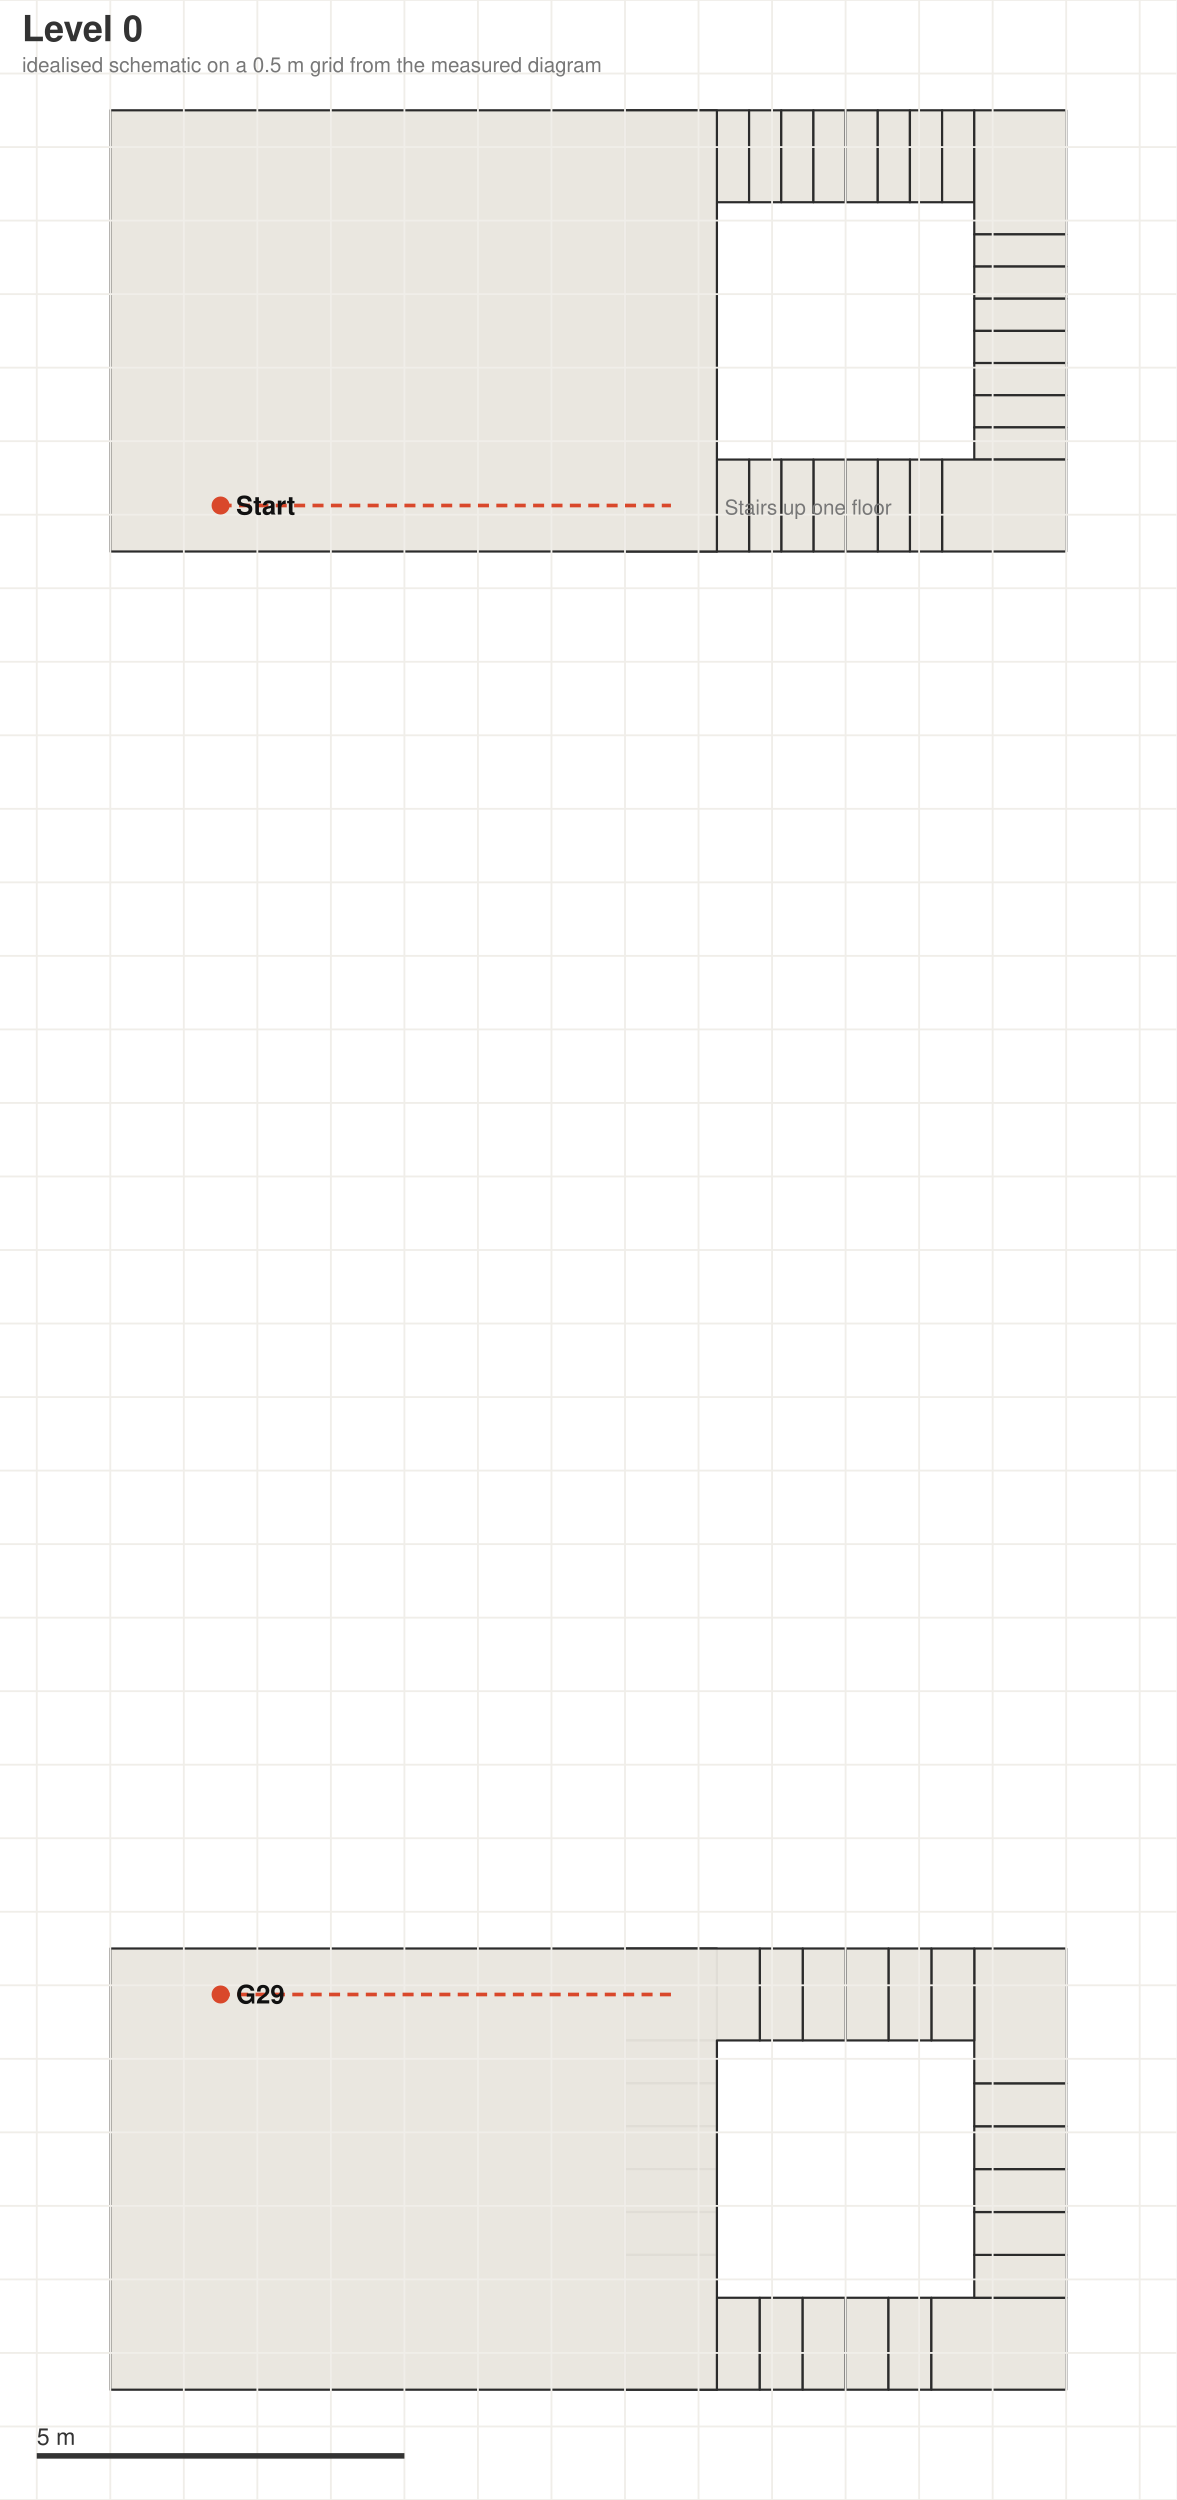
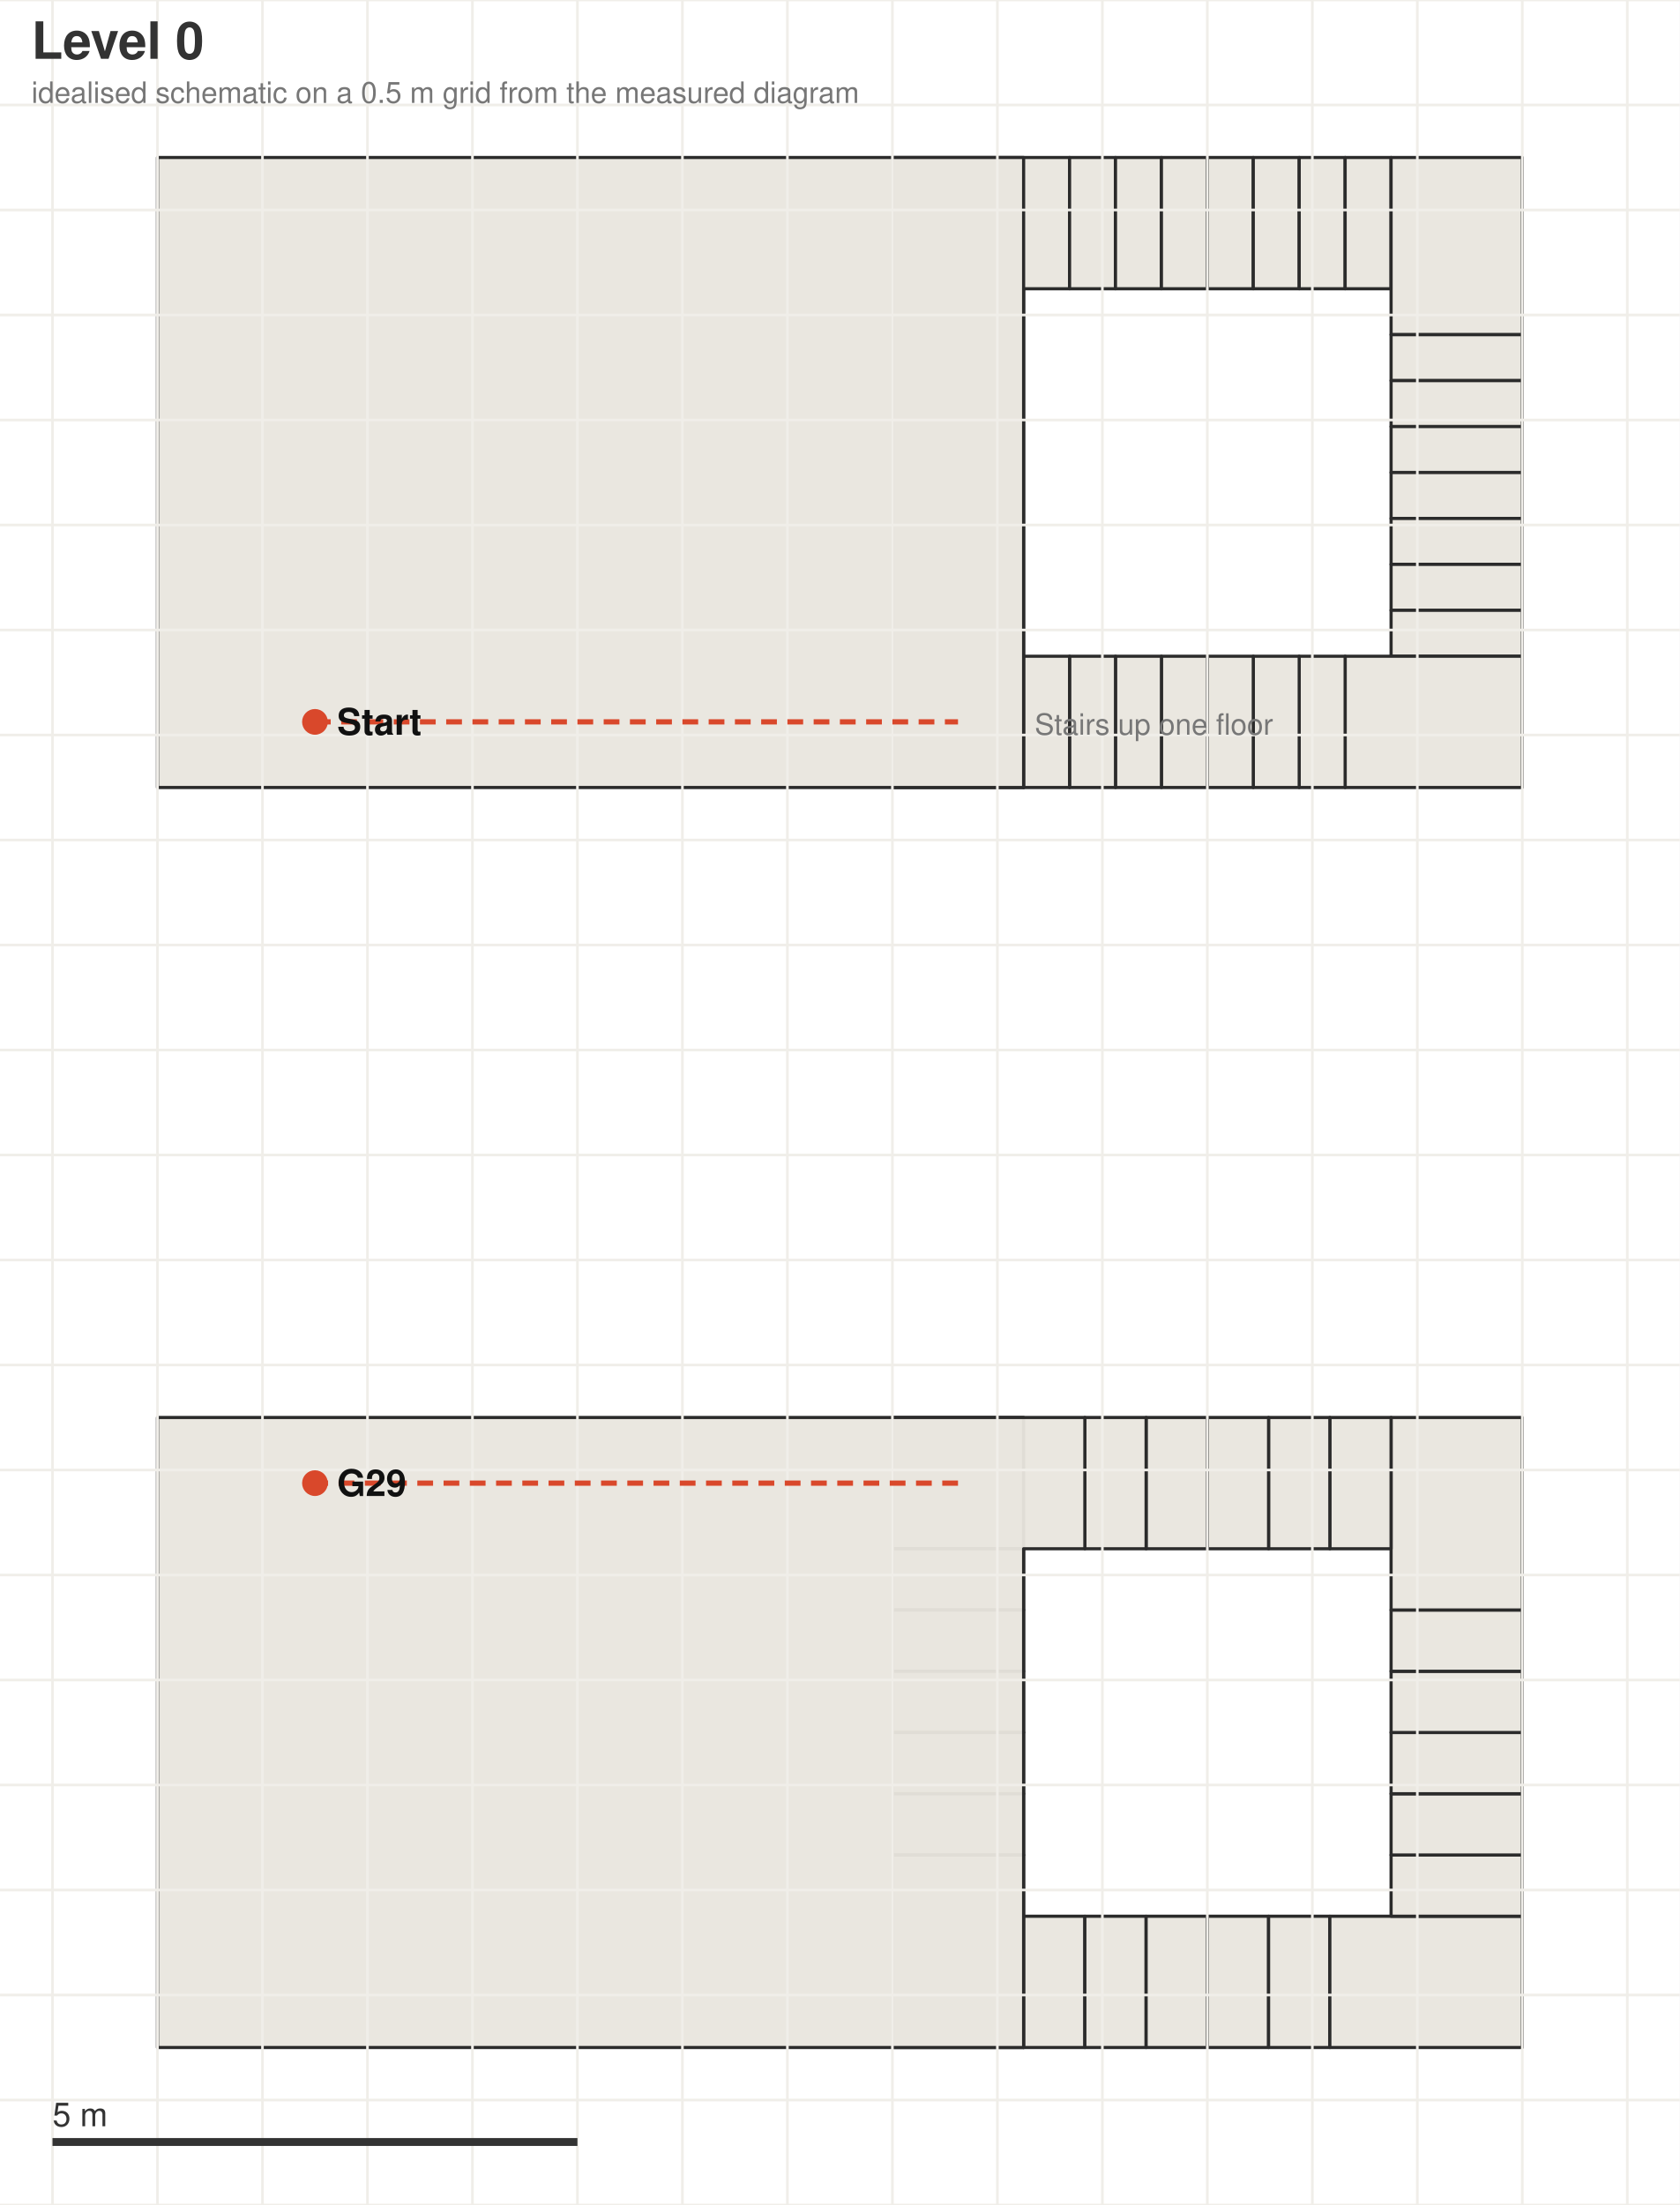
- <svg xmlns="http://www.w3.org/2000/svg" width="640" height="1360" viewBox="0 0 640.0 1360.0" font-family="Helvetica, Arial, sans-serif">
+ <svg xmlns="http://www.w3.org/2000/svg" width="640" height="840" viewBox="0 0 640.0 840.0" font-family="Helvetica, Arial, sans-serif">
  <rect width="100%" height="100%" fill="white" />
-   <path d="M 340,1110 L 390,1110 L 390,1060 L 340,1060 Z M 340,300 L 390,300 L 390,110 L 407.5,110 L 407.5,60 L 340,60 Z" fill="#e9e6df" fill-rule="evenodd" stroke="#2b2b2b" stroke-width="1.2" stroke-linejoin="round" fill-opacity="0.95" />
-   <path d="M 340,1133.33 L 390,1133.33 L 390,1110 L 340,1110 Z M 407.5,110 L 425,110 L 425,60 L 407.5,60 Z" fill="#e9e6df" fill-rule="evenodd" stroke="#2b2b2b" stroke-width="1.2" stroke-linejoin="round" fill-opacity="0.95" />
-   <path d="M 340,1156.67 L 390,1156.67 L 390,1133.33 L 340,1133.33 Z M 425,110 L 442.5,110 L 442.5,60 L 425,60 Z" fill="#e9e6df" fill-rule="evenodd" stroke="#2b2b2b" stroke-width="1.2" stroke-linejoin="round" fill-opacity="0.95" />
-   <path d="M 340,1180 L 390,1180 L 390,1156.67 L 340,1156.67 Z M 442.5,110 L 460,110 L 460,60 L 442.5,60 Z" fill="#e9e6df" fill-rule="evenodd" stroke="#2b2b2b" stroke-width="1.2" stroke-linejoin="round" fill-opacity="0.95" />
-   <path d="M 340,1203.33 L 390,1203.33 L 390,1180 L 340,1180 Z M 460,110 L 477.5,110 L 477.5,60 L 460,60 Z" fill="#e9e6df" fill-rule="evenodd" stroke="#2b2b2b" stroke-width="1.2" stroke-linejoin="round" fill-opacity="0.95" />
-   <path d="M 340,1226.67 L 390,1226.67 L 390,1203.33 L 340,1203.33 Z M 477.5,110 L 495,110 L 495,60 L 477.5,60 Z" fill="#e9e6df" fill-rule="evenodd" stroke="#2b2b2b" stroke-width="1.2" stroke-linejoin="round" fill-opacity="0.95" />
-   <path d="M 340,1300 L 390,1300 L 390,1226.67 L 340,1226.67 Z M 495,110 L 512.5,110 L 512.5,60 L 495,60 Z" fill="#e9e6df" fill-rule="evenodd" stroke="#2b2b2b" stroke-width="1.2" stroke-linejoin="round" fill-opacity="0.95" />
-   <path d="M 390,1300 L 413.33,1300 L 413.33,1250 L 390,1250 Z M 512.5,110 L 530,110 L 530,60 L 512.5,60 Z" fill="#e9e6df" fill-rule="evenodd" stroke="#2b2b2b" stroke-width="1.2" stroke-linejoin="round" fill-opacity="0.95" />
-   <path d="M 413.33,1300 L 436.67,1300 L 436.67,1250 L 413.33,1250 Z M 530,127.5 L 580,127.5 L 580,60 L 530,60 Z" fill="#e9e6df" fill-rule="evenodd" stroke="#2b2b2b" stroke-width="1.2" stroke-linejoin="round" fill-opacity="0.95" />
-   <path d="M 436.67,1300 L 460,1300 L 460,1250 L 436.67,1250 Z M 530,145 L 580,145 L 580,127.5 L 530,127.5 Z" fill="#e9e6df" fill-rule="evenodd" stroke="#2b2b2b" stroke-width="1.2" stroke-linejoin="round" fill-opacity="0.95" />
-   <path d="M 460,1300 L 483.33,1300 L 483.33,1250 L 460,1250 Z M 530,162.5 L 580,162.5 L 580,145 L 530,145 Z" fill="#e9e6df" fill-rule="evenodd" stroke="#2b2b2b" stroke-width="1.2" stroke-linejoin="round" fill-opacity="0.95" />
-   <path d="M 483.33,1300 L 506.67,1300 L 506.67,1250 L 483.33,1250 Z M 530,180 L 580,180 L 580,162.5 L 530,162.5 Z" fill="#e9e6df" fill-rule="evenodd" stroke="#2b2b2b" stroke-width="1.2" stroke-linejoin="round" fill-opacity="0.95" />
-   <path d="M 506.67,1300 L 580,1300 L 580,1250 L 506.67,1250 Z M 530,197.5 L 580,197.5 L 580,180 L 530,180 Z" fill="#e9e6df" fill-rule="evenodd" stroke="#2b2b2b" stroke-width="1.2" stroke-linejoin="round" fill-opacity="0.95" />
-   <path d="M 530,1250 L 580,1250 L 580,1226.67 L 530,1226.67 Z M 530,215 L 580,215 L 580,197.5 L 530,197.5 Z" fill="#e9e6df" fill-rule="evenodd" stroke="#2b2b2b" stroke-width="1.2" stroke-linejoin="round" fill-opacity="0.95" />
-   <path d="M 530,1226.67 L 580,1226.67 L 580,1203.33 L 530,1203.33 Z M 530,232.5 L 580,232.5 L 580,215 L 530,215 Z" fill="#e9e6df" fill-rule="evenodd" stroke="#2b2b2b" stroke-width="1.2" stroke-linejoin="round" fill-opacity="0.95" />
-   <path d="M 530,1203.33 L 580,1203.33 L 580,1180 L 530,1180 Z M 530,250 L 580,250 L 580,232.5 L 530,232.5 Z" fill="#e9e6df" fill-rule="evenodd" stroke="#2b2b2b" stroke-width="1.2" stroke-linejoin="round" fill-opacity="0.95" />
-   <path d="M 512.5,300 L 580,300 L 580,250 L 512.5,250 Z M 530,1180 L 580,1180 L 580,1156.67 L 530,1156.67 Z" fill="#e9e6df" fill-rule="evenodd" stroke="#2b2b2b" stroke-width="1.2" stroke-linejoin="round" fill-opacity="0.95" />
-   <path d="M 495,300 L 512.5,300 L 512.5,250 L 495,250 Z M 530,1156.67 L 580,1156.67 L 580,1133.33 L 530,1133.33 Z" fill="#e9e6df" fill-rule="evenodd" stroke="#2b2b2b" stroke-width="1.2" stroke-linejoin="round" fill-opacity="0.95" />
-   <path d="M 477.5,300 L 495,300 L 495,250 L 477.5,250 Z M 530,1133.33 L 580,1133.33 L 580,1060 L 530,1060 Z" fill="#e9e6df" fill-rule="evenodd" stroke="#2b2b2b" stroke-width="1.2" stroke-linejoin="round" fill-opacity="0.95" />
-   <path d="M 460,300 L 477.5,300 L 477.5,250 L 460,250 Z M 506.67,1110 L 530,1110 L 530,1060 L 506.67,1060 Z" fill="#e9e6df" fill-rule="evenodd" stroke="#2b2b2b" stroke-width="1.2" stroke-linejoin="round" fill-opacity="0.95" />
-   <path d="M 442.5,300 L 460,300 L 460,250 L 442.5,250 Z M 483.33,1110 L 506.67,1110 L 506.67,1060 L 483.33,1060 Z" fill="#e9e6df" fill-rule="evenodd" stroke="#2b2b2b" stroke-width="1.2" stroke-linejoin="round" fill-opacity="0.95" />
-   <path d="M 425,300 L 442.5,300 L 442.5,250 L 425,250 Z M 460,1110 L 483.33,1110 L 483.33,1060 L 460,1060 Z" fill="#e9e6df" fill-rule="evenodd" stroke="#2b2b2b" stroke-width="1.2" stroke-linejoin="round" fill-opacity="0.95" />
-   <path d="M 407.5,300 L 425,300 L 425,250 L 407.5,250 Z M 436.67,1110 L 460,1110 L 460,1060 L 436.67,1060 Z" fill="#e9e6df" fill-rule="evenodd" stroke="#2b2b2b" stroke-width="1.2" stroke-linejoin="round" fill-opacity="0.95" />
-   <path d="M 390,300 L 407.5,300 L 407.5,250 L 390,250 Z M 413.33,1110 L 436.67,1110 L 436.67,1060 L 413.33,1060 Z" fill="#e9e6df" fill-rule="evenodd" stroke="#2b2b2b" stroke-width="1.2" stroke-linejoin="round" fill-opacity="0.95" />
-   <path d="M 60,1300 L 390,1300 L 390,1110 L 413.33,1110 L 413.33,1060 L 60,1060 Z M 60,300 L 390,300 L 390,60 L 60,60 Z" fill="#e9e6df" fill-rule="evenodd" stroke="#2b2b2b" stroke-width="1.2" stroke-linejoin="round" fill-opacity="0.95" />
-   <line x1="-20" y1="1360" x2="-20" y2="0" stroke="#f0eee9" stroke-width="1" />
-   <line x1="20" y1="1360" x2="20" y2="0" stroke="#f0eee9" stroke-width="1" />
-   <line x1="60" y1="1360" x2="60" y2="0" stroke="#f0eee9" stroke-width="1" />
-   <line x1="100" y1="1360" x2="100" y2="0" stroke="#f0eee9" stroke-width="1" />
-   <line x1="140" y1="1360" x2="140" y2="0" stroke="#f0eee9" stroke-width="1" />
-   <line x1="180" y1="1360" x2="180" y2="0" stroke="#f0eee9" stroke-width="1" />
-   <line x1="220" y1="1360" x2="220" y2="0" stroke="#f0eee9" stroke-width="1" />
-   <line x1="260" y1="1360" x2="260" y2="0" stroke="#f0eee9" stroke-width="1" />
-   <line x1="300" y1="1360" x2="300" y2="0" stroke="#f0eee9" stroke-width="1" />
-   <line x1="340" y1="1360" x2="340" y2="0" stroke="#f0eee9" stroke-width="1" />
-   <line x1="380" y1="1360" x2="380" y2="0" stroke="#f0eee9" stroke-width="1" />
-   <line x1="420" y1="1360" x2="420" y2="0" stroke="#f0eee9" stroke-width="1" />
-   <line x1="460" y1="1360" x2="460" y2="0" stroke="#f0eee9" stroke-width="1" />
-   <line x1="500" y1="1360" x2="500" y2="0" stroke="#f0eee9" stroke-width="1" />
-   <line x1="540" y1="1360" x2="540" y2="0" stroke="#f0eee9" stroke-width="1" />
-   <line x1="580" y1="1360" x2="580" y2="0" stroke="#f0eee9" stroke-width="1" />
-   <line x1="620" y1="1360" x2="620" y2="0" stroke="#f0eee9" stroke-width="1" />
-   <line x1="0" y1="1360" x2="640" y2="1360" stroke="#f0eee9" stroke-width="1" />
-   <line x1="0" y1="1320" x2="640" y2="1320" stroke="#f0eee9" stroke-width="1" />
-   <line x1="0" y1="1280" x2="640" y2="1280" stroke="#f0eee9" stroke-width="1" />
-   <line x1="0" y1="1240" x2="640" y2="1240" stroke="#f0eee9" stroke-width="1" />
-   <line x1="0" y1="1200" x2="640" y2="1200" stroke="#f0eee9" stroke-width="1" />
-   <line x1="0" y1="1160" x2="640" y2="1160" stroke="#f0eee9" stroke-width="1" />
-   <line x1="0" y1="1120" x2="640" y2="1120" stroke="#f0eee9" stroke-width="1" />
-   <line x1="0" y1="1080" x2="640" y2="1080" stroke="#f0eee9" stroke-width="1" />
-   <line x1="0" y1="1040" x2="640" y2="1040" stroke="#f0eee9" stroke-width="1" />
-   <line x1="0" y1="1000" x2="640" y2="1000" stroke="#f0eee9" stroke-width="1" />
-   <line x1="0" y1="960" x2="640" y2="960" stroke="#f0eee9" stroke-width="1" />
-   <line x1="0" y1="920" x2="640" y2="920" stroke="#f0eee9" stroke-width="1" />
-   <line x1="0" y1="880" x2="640" y2="880" stroke="#f0eee9" stroke-width="1" />
+   <path d="M 340,590 L 390,590 L 390,540 L 340,540 Z M 340,300 L 390,300 L 390,110 L 407.5,110 L 407.5,60 L 340,60 Z" fill="#e9e6df" fill-rule="evenodd" stroke="#2b2b2b" stroke-width="1.2" stroke-linejoin="round" fill-opacity="0.95" />
+   <path d="M 340,613.33 L 390,613.33 L 390,590 L 340,590 Z M 407.5,110 L 425,110 L 425,60 L 407.5,60 Z" fill="#e9e6df" fill-rule="evenodd" stroke="#2b2b2b" stroke-width="1.2" stroke-linejoin="round" fill-opacity="0.95" />
+   <path d="M 340,636.67 L 390,636.67 L 390,613.33 L 340,613.33 Z M 425,110 L 442.5,110 L 442.5,60 L 425,60 Z" fill="#e9e6df" fill-rule="evenodd" stroke="#2b2b2b" stroke-width="1.2" stroke-linejoin="round" fill-opacity="0.95" />
+   <path d="M 340,660 L 390,660 L 390,636.67 L 340,636.67 Z M 442.5,110 L 460,110 L 460,60 L 442.5,60 Z" fill="#e9e6df" fill-rule="evenodd" stroke="#2b2b2b" stroke-width="1.2" stroke-linejoin="round" fill-opacity="0.95" />
+   <path d="M 340,683.33 L 390,683.33 L 390,660 L 340,660 Z M 460,110 L 477.5,110 L 477.5,60 L 460,60 Z" fill="#e9e6df" fill-rule="evenodd" stroke="#2b2b2b" stroke-width="1.2" stroke-linejoin="round" fill-opacity="0.95" />
+   <path d="M 340,706.67 L 390,706.67 L 390,683.33 L 340,683.33 Z M 477.5,110 L 495,110 L 495,60 L 477.5,60 Z" fill="#e9e6df" fill-rule="evenodd" stroke="#2b2b2b" stroke-width="1.2" stroke-linejoin="round" fill-opacity="0.95" />
+   <path d="M 340,780 L 390,780 L 390,706.67 L 340,706.67 Z M 495,110 L 512.5,110 L 512.5,60 L 495,60 Z" fill="#e9e6df" fill-rule="evenodd" stroke="#2b2b2b" stroke-width="1.2" stroke-linejoin="round" fill-opacity="0.95" />
+   <path d="M 390,780 L 413.33,780 L 413.33,730 L 390,730 Z M 512.5,110 L 530,110 L 530,60 L 512.5,60 Z" fill="#e9e6df" fill-rule="evenodd" stroke="#2b2b2b" stroke-width="1.2" stroke-linejoin="round" fill-opacity="0.95" />
+   <path d="M 413.33,780 L 436.67,780 L 436.67,730 L 413.33,730 Z M 530,127.5 L 580,127.5 L 580,60 L 530,60 Z" fill="#e9e6df" fill-rule="evenodd" stroke="#2b2b2b" stroke-width="1.2" stroke-linejoin="round" fill-opacity="0.95" />
+   <path d="M 436.67,780 L 460,780 L 460,730 L 436.67,730 Z M 530,145 L 580,145 L 580,127.5 L 530,127.5 Z" fill="#e9e6df" fill-rule="evenodd" stroke="#2b2b2b" stroke-width="1.2" stroke-linejoin="round" fill-opacity="0.95" />
+   <path d="M 460,780 L 483.33,780 L 483.33,730 L 460,730 Z M 530,162.5 L 580,162.5 L 580,145 L 530,145 Z" fill="#e9e6df" fill-rule="evenodd" stroke="#2b2b2b" stroke-width="1.2" stroke-linejoin="round" fill-opacity="0.95" />
+   <path d="M 483.33,780 L 506.67,780 L 506.67,730 L 483.33,730 Z M 530,180 L 580,180 L 580,162.5 L 530,162.5 Z" fill="#e9e6df" fill-rule="evenodd" stroke="#2b2b2b" stroke-width="1.2" stroke-linejoin="round" fill-opacity="0.95" />
+   <path d="M 506.67,780 L 580,780 L 580,730 L 506.67,730 Z M 530,197.5 L 580,197.5 L 580,180 L 530,180 Z" fill="#e9e6df" fill-rule="evenodd" stroke="#2b2b2b" stroke-width="1.2" stroke-linejoin="round" fill-opacity="0.95" />
+   <path d="M 530,730 L 580,730 L 580,706.67 L 530,706.67 Z M 530,215 L 580,215 L 580,197.5 L 530,197.5 Z" fill="#e9e6df" fill-rule="evenodd" stroke="#2b2b2b" stroke-width="1.2" stroke-linejoin="round" fill-opacity="0.95" />
+   <path d="M 530,706.67 L 580,706.67 L 580,683.33 L 530,683.33 Z M 530,232.5 L 580,232.5 L 580,215 L 530,215 Z" fill="#e9e6df" fill-rule="evenodd" stroke="#2b2b2b" stroke-width="1.2" stroke-linejoin="round" fill-opacity="0.95" />
+   <path d="M 530,683.33 L 580,683.33 L 580,660 L 530,660 Z M 530,250 L 580,250 L 580,232.5 L 530,232.5 Z" fill="#e9e6df" fill-rule="evenodd" stroke="#2b2b2b" stroke-width="1.2" stroke-linejoin="round" fill-opacity="0.95" />
+   <path d="M 512.5,300 L 580,300 L 580,250 L 512.5,250 Z M 530,660 L 580,660 L 580,636.67 L 530,636.67 Z" fill="#e9e6df" fill-rule="evenodd" stroke="#2b2b2b" stroke-width="1.2" stroke-linejoin="round" fill-opacity="0.95" />
+   <path d="M 495,300 L 512.5,300 L 512.5,250 L 495,250 Z M 530,636.67 L 580,636.67 L 580,613.33 L 530,613.33 Z" fill="#e9e6df" fill-rule="evenodd" stroke="#2b2b2b" stroke-width="1.2" stroke-linejoin="round" fill-opacity="0.95" />
+   <path d="M 477.5,300 L 495,300 L 495,250 L 477.5,250 Z M 530,613.33 L 580,613.33 L 580,540 L 530,540 Z" fill="#e9e6df" fill-rule="evenodd" stroke="#2b2b2b" stroke-width="1.2" stroke-linejoin="round" fill-opacity="0.95" />
+   <path d="M 460,300 L 477.5,300 L 477.5,250 L 460,250 Z M 506.67,590 L 530,590 L 530,540 L 506.67,540 Z" fill="#e9e6df" fill-rule="evenodd" stroke="#2b2b2b" stroke-width="1.2" stroke-linejoin="round" fill-opacity="0.95" />
+   <path d="M 442.5,300 L 460,300 L 460,250 L 442.5,250 Z M 483.33,590 L 506.67,590 L 506.67,540 L 483.33,540 Z" fill="#e9e6df" fill-rule="evenodd" stroke="#2b2b2b" stroke-width="1.2" stroke-linejoin="round" fill-opacity="0.95" />
+   <path d="M 425,300 L 442.5,300 L 442.5,250 L 425,250 Z M 460,590 L 483.33,590 L 483.33,540 L 460,540 Z" fill="#e9e6df" fill-rule="evenodd" stroke="#2b2b2b" stroke-width="1.2" stroke-linejoin="round" fill-opacity="0.95" />
+   <path d="M 407.5,300 L 425,300 L 425,250 L 407.5,250 Z M 436.67,590 L 460,590 L 460,540 L 436.67,540 Z" fill="#e9e6df" fill-rule="evenodd" stroke="#2b2b2b" stroke-width="1.2" stroke-linejoin="round" fill-opacity="0.95" />
+   <path d="M 390,300 L 407.5,300 L 407.5,250 L 390,250 Z M 413.33,590 L 436.67,590 L 436.67,540 L 413.33,540 Z" fill="#e9e6df" fill-rule="evenodd" stroke="#2b2b2b" stroke-width="1.2" stroke-linejoin="round" fill-opacity="0.95" />
+   <path d="M 60,780 L 390,780 L 390,590 L 413.33,590 L 413.33,540 L 60,540 Z M 60,300 L 390,300 L 390,60 L 60,60 Z" fill="#e9e6df" fill-rule="evenodd" stroke="#2b2b2b" stroke-width="1.2" stroke-linejoin="round" fill-opacity="0.95" />
+   <line x1="-20" y1="840" x2="-20" y2="0" stroke="#f0eee9" stroke-width="1" />
+   <line x1="20" y1="840" x2="20" y2="0" stroke="#f0eee9" stroke-width="1" />
+   <line x1="60" y1="840" x2="60" y2="0" stroke="#f0eee9" stroke-width="1" />
+   <line x1="100" y1="840" x2="100" y2="0" stroke="#f0eee9" stroke-width="1" />
+   <line x1="140" y1="840" x2="140" y2="0" stroke="#f0eee9" stroke-width="1" />
+   <line x1="180" y1="840" x2="180" y2="0" stroke="#f0eee9" stroke-width="1" />
+   <line x1="220" y1="840" x2="220" y2="0" stroke="#f0eee9" stroke-width="1" />
+   <line x1="260" y1="840" x2="260" y2="0" stroke="#f0eee9" stroke-width="1" />
+   <line x1="300" y1="840" x2="300" y2="0" stroke="#f0eee9" stroke-width="1" />
+   <line x1="340" y1="840" x2="340" y2="0" stroke="#f0eee9" stroke-width="1" />
+   <line x1="380" y1="840" x2="380" y2="0" stroke="#f0eee9" stroke-width="1" />
+   <line x1="420" y1="840" x2="420" y2="0" stroke="#f0eee9" stroke-width="1" />
+   <line x1="460" y1="840" x2="460" y2="0" stroke="#f0eee9" stroke-width="1" />
+   <line x1="500" y1="840" x2="500" y2="0" stroke="#f0eee9" stroke-width="1" />
+   <line x1="540" y1="840" x2="540" y2="0" stroke="#f0eee9" stroke-width="1" />
+   <line x1="580" y1="840" x2="580" y2="0" stroke="#f0eee9" stroke-width="1" />
+   <line x1="620" y1="840" x2="620" y2="0" stroke="#f0eee9" stroke-width="1" />
  <line x1="0" y1="840" x2="640" y2="840" stroke="#f0eee9" stroke-width="1" />
  <line x1="0" y1="800" x2="640" y2="800" stroke="#f0eee9" stroke-width="1" />
  <line x1="0" y1="760" x2="640" y2="760" stroke="#f0eee9" stroke-width="1" />
  <line x1="0" y1="720" x2="640" y2="720" stroke="#f0eee9" stroke-width="1" />
  <line x1="0" y1="680" x2="640" y2="680" stroke="#f0eee9" stroke-width="1" />
  <line x1="0" y1="640" x2="640" y2="640" stroke="#f0eee9" stroke-width="1" />
  <line x1="0" y1="600" x2="640" y2="600" stroke="#f0eee9" stroke-width="1" />
  <line x1="0" y1="560" x2="640" y2="560" stroke="#f0eee9" stroke-width="1" />
  <line x1="0" y1="520" x2="640" y2="520" stroke="#f0eee9" stroke-width="1" />
  <line x1="0" y1="480" x2="640" y2="480" stroke="#f0eee9" stroke-width="1" />
  <line x1="0" y1="440" x2="640" y2="440" stroke="#f0eee9" stroke-width="1" />
  <line x1="0" y1="400" x2="640" y2="400" stroke="#f0eee9" stroke-width="1" />
  <line x1="0" y1="360" x2="640" y2="360" stroke="#f0eee9" stroke-width="1" />
  <line x1="0" y1="320" x2="640" y2="320" stroke="#f0eee9" stroke-width="1" />
  <line x1="0" y1="280" x2="640" y2="280" stroke="#f0eee9" stroke-width="1" />
  <line x1="0" y1="240" x2="640" y2="240" stroke="#f0eee9" stroke-width="1" />
  <line x1="0" y1="200" x2="640" y2="200" stroke="#f0eee9" stroke-width="1" />
  <line x1="0" y1="160" x2="640" y2="160" stroke="#f0eee9" stroke-width="1" />
  <line x1="0" y1="120" x2="640" y2="120" stroke="#f0eee9" stroke-width="1" />
  <line x1="0" y1="80" x2="640" y2="80" stroke="#f0eee9" stroke-width="1" />
  <line x1="0" y1="40" x2="640" y2="40" stroke="#f0eee9" stroke-width="1" />
  <line x1="0" y1="0" x2="640" y2="0" stroke="#f0eee9" stroke-width="1" />
  <polyline points="120,275 340,275 340,275 365,275 365,275 365,275" fill="none" stroke="#d9482b" stroke-width="2" stroke-dasharray="6 4" stroke-linejoin="round" />
-   <polyline points="365,1085 365,1085 365,1085 340,1085 120,1085 120,1085" fill="none" stroke="#d9482b" stroke-width="2" stroke-dasharray="6 4" stroke-linejoin="round" />
+   <polyline points="365,565 365,565 365,565 340,565 120,565 120,565" fill="none" stroke="#d9482b" stroke-width="2" stroke-dasharray="6 4" stroke-linejoin="round" />
  <circle cx="120" cy="275" r="4.9" fill="#d9482b" />
  <text x="128.4" y="279.9" font-size="14" fill="#111111" font-weight="600">Start</text>
-   <circle cx="120" cy="1085" r="4.9" fill="#d9482b" />
-   <text x="128.4" y="1089.9" font-size="14" fill="#111111" font-weight="600">G29</text>
+   <circle cx="120" cy="565" r="4.9" fill="#d9482b" />
+   <text x="128.4" y="569.9" font-size="14" fill="#111111" font-weight="600">G29</text>
  <text x="394.2" y="279.9" font-size="11.2" fill="#777777" font-weight="500">Stairs up one floor</text>
-   <line x1="20" y1="1336" x2="220" y2="1336" stroke="#333333" stroke-width="3" />
-   <text x="20" y="1330" font-size="12.6" fill="#333333">5 m</text>
+   <line x1="20" y1="816" x2="220" y2="816" stroke="#333333" stroke-width="3" />
+   <text x="20" y="810" font-size="12.6" fill="#333333">5 m</text>
  <text x="12" y="22.4" font-size="19.6" fill="#333333" font-weight="700">Level 0</text>
  <text x="12" y="39.2" font-size="11.2" fill="#777777">idealised schematic on a 0.5 m grid from the measured diagram</text>
</svg>
